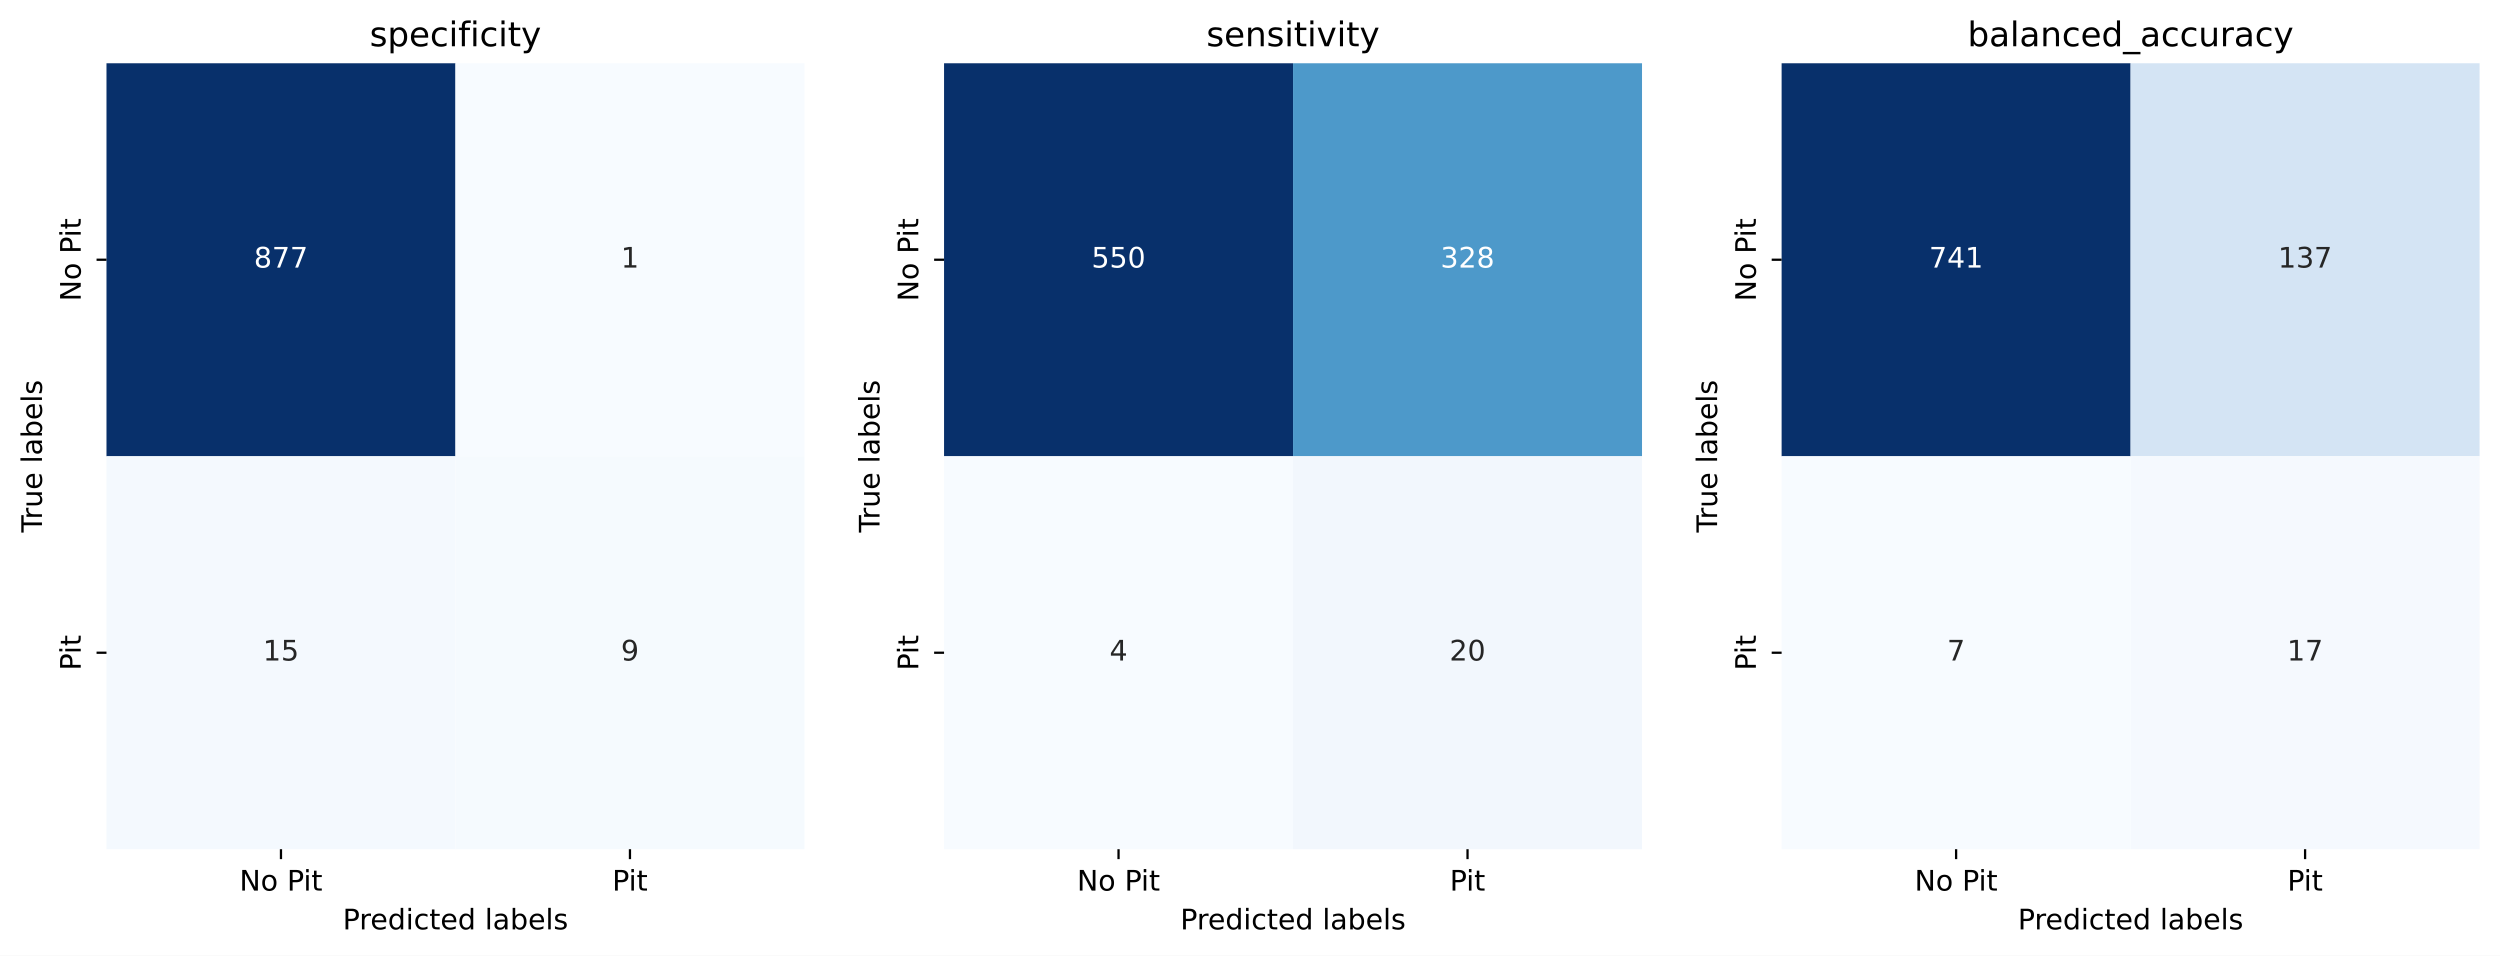
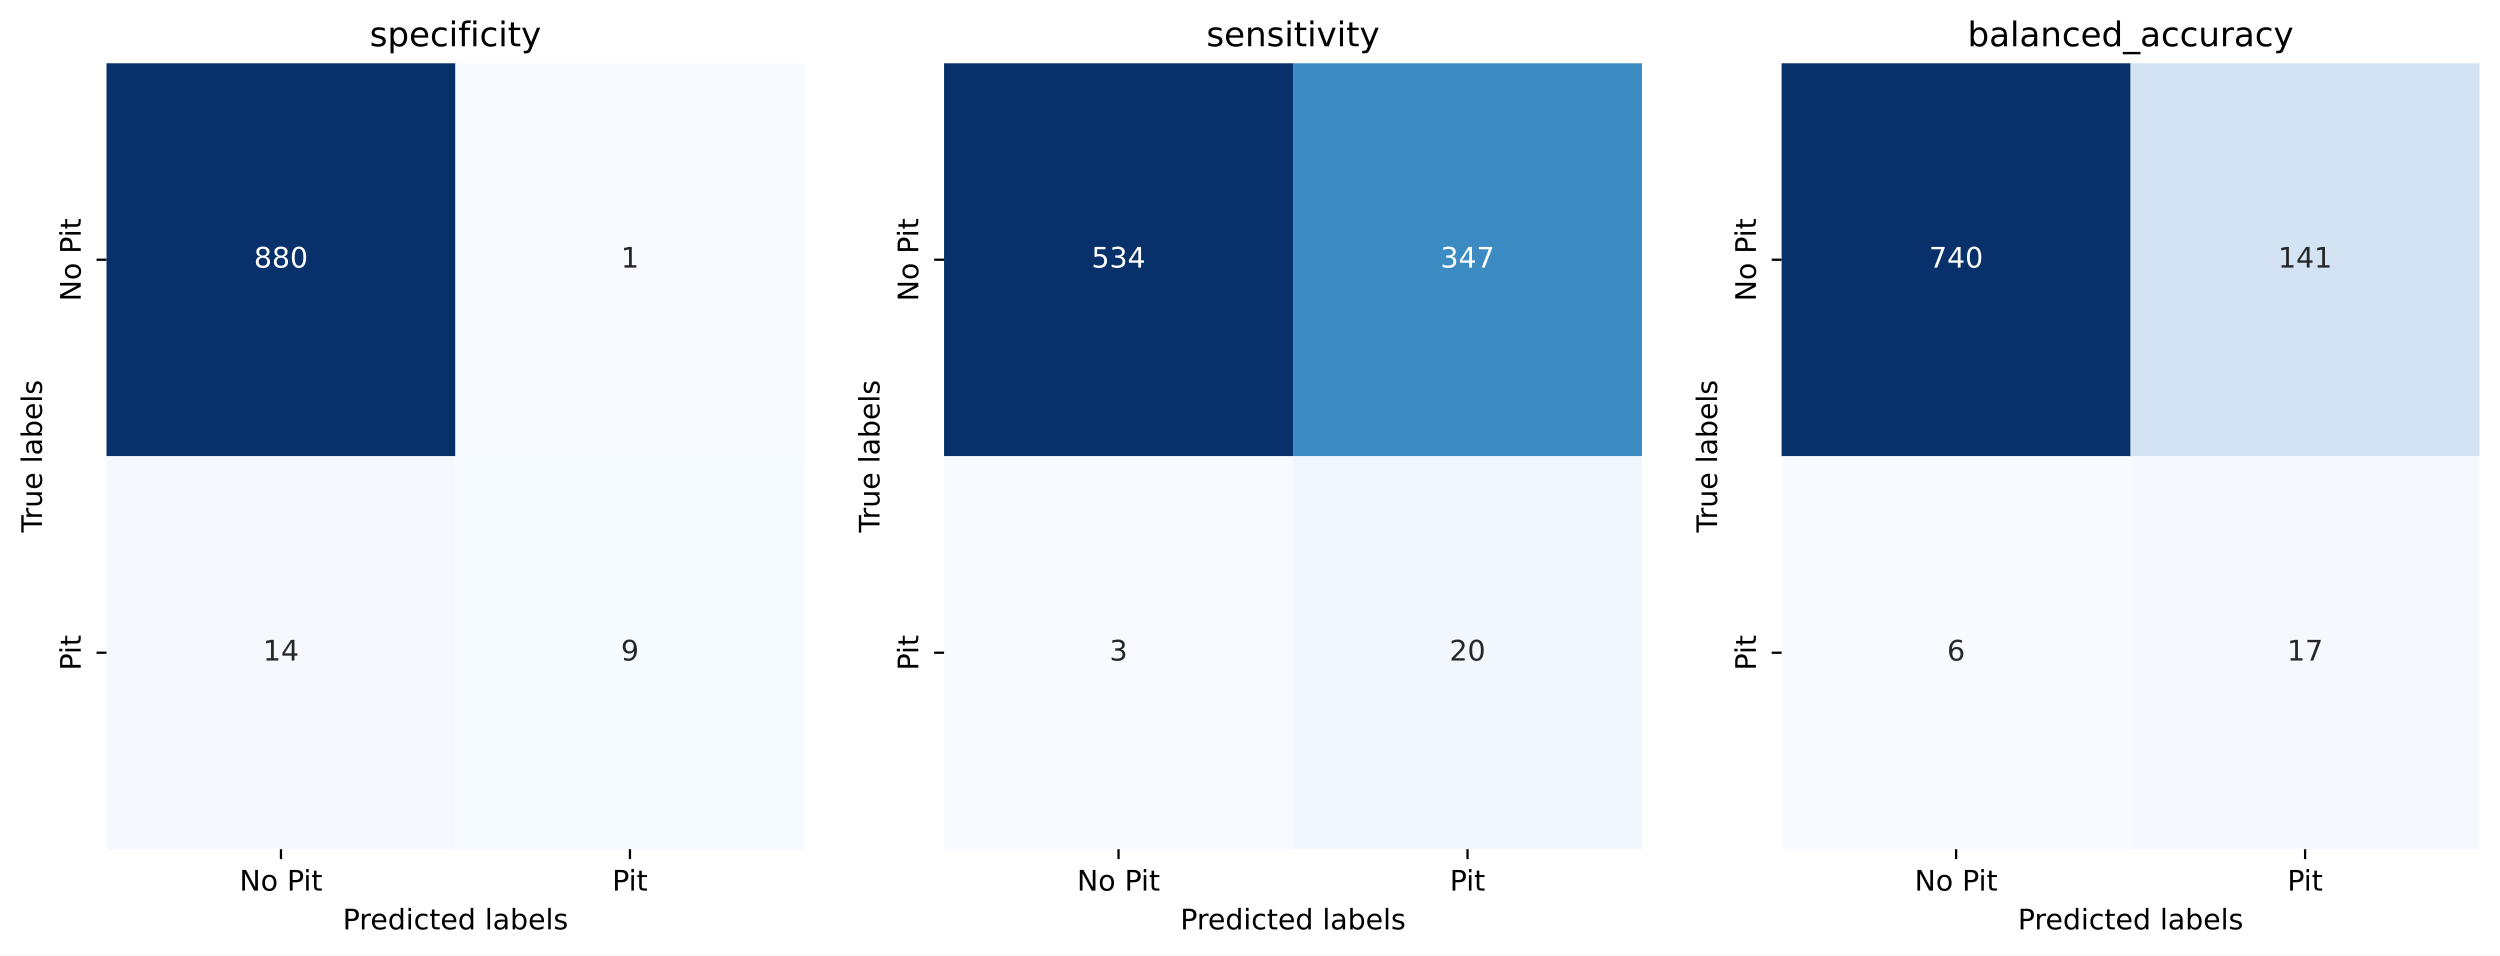
<svg xmlns="http://www.w3.org/2000/svg" xmlns:xlink="http://www.w3.org/1999/xlink" width="881.756pt" height="337.074pt" viewBox="0 0 881.756 337.074" version="1.1">
  <defs>
    <style type="text/css">*{stroke-linejoin: round; stroke-linecap: butt}</style>
  </defs>
  <g id="figure_1">
    <g id="patch_1">
      <path d="M 0 337.074  L 881.756 337.074  L 881.756 0  L 0 0  z " style="fill: #ffffff" />
    </g>
    <g id="axes_1">
      <g id="patch_2">
        <path d="M 37.556 299.518  L 283.733 299.518  L 283.733 22.318  L 37.556 22.318  z " style="fill: #ffffff" />
      </g>
      <g id="QuadMesh_1">
-         <path d="M 37.556 22.318  L 160.644 22.318  L 160.644 160.918  L 37.556 160.918  L 37.556 22.318  " clip-path="url(#p7b2f075389)" style="fill: #08306b" />
-         <path d="M 160.644 22.318  L 283.733 22.318  L 283.733 160.918  L 160.644 160.918  L 160.644 22.318  " clip-path="url(#p7b2f075389)" style="fill: #f7fbff" />
-         <path d="M 37.556 160.918  L 160.644 160.918  L 160.644 299.518  L 37.556 299.518  L 37.556 160.918  " clip-path="url(#p7b2f075389)" style="fill: #f4f9fe" />
-         <path d="M 160.644 160.918  L 283.733 160.918  L 283.733 299.518  L 160.644 299.518  L 160.644 160.918  " clip-path="url(#p7b2f075389)" style="fill: #f5fafe" />
+         <path d="M 37.556 22.318  L 160.644 22.318  L 160.644 160.918  L 37.556 160.918  L 37.556 22.318  " clip-path="url(#p11f48e3923)" style="fill: #08306b" />
+         <path d="M 160.644 22.318  L 283.733 22.318  L 283.733 160.918  L 160.644 160.918  L 160.644 22.318  " clip-path="url(#p11f48e3923)" style="fill: #f7fbff" />
+         <path d="M 37.556 160.918  L 160.644 160.918  L 160.644 299.518  L 37.556 299.518  L 37.556 160.918  " clip-path="url(#p11f48e3923)" style="fill: #f5f9fe" />
+         <path d="M 160.644 160.918  L 283.733 160.918  L 283.733 299.518  L 160.644 299.518  L 160.644 160.918  " clip-path="url(#p11f48e3923)" style="fill: #f5fafe" />
      </g>
      <g id="matplotlib.axis_1">
        <g id="xtick_1">
          <g id="line2d_1">
            <defs>
-               <path id="m31303f933f" d="M 0 0  L 0 3.5  " style="stroke: #000000; stroke-width: 0.8" />
+               <path id="madf006592a" d="M 0 0  L 0 3.5  " style="stroke: #000000; stroke-width: 0.8" />
            </defs>
            <g>
-               <use xlink:href="#m31303f933f" x="99.1" y="299.518" style="stroke: #000000; stroke-width: 0.8" />
+               <use xlink:href="#madf006592a" x="99.1" y="299.518" style="stroke: #000000; stroke-width: 0.8" />
            </g>
          </g>
          <g id="text_1">
            <g transform="translate(84.45974 314.1166) scale(0.1 -0.1)">
              <defs>
                <path id="DejaVuSans-4e" d="M 628 4666  L 1478 4666  L 3547 763  L 3547 4666  L 4159 4666  L 4159 0  L 3309 0  L 1241 3903  L 1241 0  L 628 0  L 628 4666  z " transform="scale(0.015625)" />
                <path id="DejaVuSans-6f" d="M 1959 3097  Q 1497 3097 1228 2736  Q 959 2375 959 1747  Q 959 1119 1226 758  Q 1494 397 1959 397  Q 2419 397 2687 759  Q 2956 1122 2956 1747  Q 2956 2369 2687 2733  Q 2419 3097 1959 3097  z M 1959 3584  Q 2709 3584 3137 3096  Q 3566 2609 3566 1747  Q 3566 888 3137 398  Q 2709 -91 1959 -91  Q 1206 -91 779 398  Q 353 888 353 1747  Q 353 2609 779 3096  Q 1206 3584 1959 3584  z " transform="scale(0.015625)" />
                <path id="DejaVuSans-20" transform="scale(0.015625)" />
                <path id="DejaVuSans-50" d="M 1259 4147  L 1259 2394  L 2053 2394  Q 2494 2394 2734 2622  Q 2975 2850 2975 3272  Q 2975 3691 2734 3919  Q 2494 4147 2053 4147  L 1259 4147  z M 628 4666  L 2053 4666  Q 2838 4666 3239 4311  Q 3641 3956 3641 3272  Q 3641 2581 3239 2228  Q 2838 1875 2053 1875  L 1259 1875  L 1259 0  L 628 0  L 628 4666  z " transform="scale(0.015625)" />
                <path id="DejaVuSans-69" d="M 603 3500  L 1178 3500  L 1178 0  L 603 0  L 603 3500  z M 603 4863  L 1178 4863  L 1178 4134  L 603 4134  L 603 4863  z " transform="scale(0.015625)" />
                <path id="DejaVuSans-74" d="M 1172 4494  L 1172 3500  L 2356 3500  L 2356 3053  L 1172 3053  L 1172 1153  Q 1172 725 1289 603  Q 1406 481 1766 481  L 2356 481  L 2356 0  L 1766 0  Q 1100 0 847 248  Q 594 497 594 1153  L 594 3053  L 172 3053  L 172 3500  L 594 3500  L 594 4494  L 1172 4494  z " transform="scale(0.015625)" />
              </defs>
              <use xlink:href="#DejaVuSans-4e" />
              <use xlink:href="#DejaVuSans-6f" x="74.805" />
              <use xlink:href="#DejaVuSans-20" x="135.986" />
              <use xlink:href="#DejaVuSans-50" x="167.773" />
              <use xlink:href="#DejaVuSans-69" x="225.826" />
              <use xlink:href="#DejaVuSans-74" x="253.609" />
            </g>
          </g>
        </g>
        <g id="xtick_2">
          <g id="line2d_2">
            <g>
-               <use xlink:href="#m31303f933f" x="222.189" y="299.518" style="stroke: #000000; stroke-width: 0.8" />
+               <use xlink:href="#madf006592a" x="222.189" y="299.518" style="stroke: #000000; stroke-width: 0.8" />
            </g>
          </g>
          <g id="text_2">
            <g transform="translate(215.937 314.1166) scale(0.1 -0.1)">
              <use xlink:href="#DejaVuSans-50" />
              <use xlink:href="#DejaVuSans-69" x="58.053" />
              <use xlink:href="#DejaVuSans-74" x="85.836" />
            </g>
          </g>
        </g>
        <g id="text_3">
          <g transform="translate(120.8875 327.7947) scale(0.1 -0.1)">
            <defs>
              <path id="DejaVuSans-72" d="M 2631 2963  Q 2534 3019 2420 3045  Q 2306 3072 2169 3072  Q 1681 3072 1420 2755  Q 1159 2438 1159 1844  L 1159 0  L 581 0  L 581 3500  L 1159 3500  L 1159 2956  Q 1341 3275 1631 3429  Q 1922 3584 2338 3584  Q 2397 3584 2469 3576  Q 2541 3569 2628 3553  L 2631 2963  z " transform="scale(0.015625)" />
              <path id="DejaVuSans-65" d="M 3597 1894  L 3597 1613  L 953 1613  Q 991 1019 1311 708  Q 1631 397 2203 397  Q 2534 397 2845 478  Q 3156 559 3463 722  L 3463 178  Q 3153 47 2828 -22  Q 2503 -91 2169 -91  Q 1331 -91 842 396  Q 353 884 353 1716  Q 353 2575 817 3079  Q 1281 3584 2069 3584  Q 2775 3584 3186 3129  Q 3597 2675 3597 1894  z M 3022 2063  Q 3016 2534 2758 2815  Q 2500 3097 2075 3097  Q 1594 3097 1305 2825  Q 1016 2553 972 2059  L 3022 2063  z " transform="scale(0.015625)" />
              <path id="DejaVuSans-64" d="M 2906 2969  L 2906 4863  L 3481 4863  L 3481 0  L 2906 0  L 2906 525  Q 2725 213 2448 61  Q 2172 -91 1784 -91  Q 1150 -91 751 415  Q 353 922 353 1747  Q 353 2572 751 3078  Q 1150 3584 1784 3584  Q 2172 3584 2448 3432  Q 2725 3281 2906 2969  z M 947 1747  Q 947 1113 1208 752  Q 1469 391 1925 391  Q 2381 391 2643 752  Q 2906 1113 2906 1747  Q 2906 2381 2643 2742  Q 2381 3103 1925 3103  Q 1469 3103 1208 2742  Q 947 2381 947 1747  z " transform="scale(0.015625)" />
              <path id="DejaVuSans-63" d="M 3122 3366  L 3122 2828  Q 2878 2963 2633 3030  Q 2388 3097 2138 3097  Q 1578 3097 1268 2742  Q 959 2388 959 1747  Q 959 1106 1268 751  Q 1578 397 2138 397  Q 2388 397 2633 464  Q 2878 531 3122 666  L 3122 134  Q 2881 22 2623 -34  Q 2366 -91 2075 -91  Q 1284 -91 818 406  Q 353 903 353 1747  Q 353 2603 823 3093  Q 1294 3584 2113 3584  Q 2378 3584 2631 3529  Q 2884 3475 3122 3366  z " transform="scale(0.015625)" />
              <path id="DejaVuSans-6c" d="M 603 4863  L 1178 4863  L 1178 0  L 603 0  L 603 4863  z " transform="scale(0.015625)" />
              <path id="DejaVuSans-61" d="M 2194 1759  Q 1497 1759 1228 1600  Q 959 1441 959 1056  Q 959 750 1161 570  Q 1363 391 1709 391  Q 2188 391 2477 730  Q 2766 1069 2766 1631  L 2766 1759  L 2194 1759  z M 3341 1997  L 3341 0  L 2766 0  L 2766 531  Q 2569 213 2275 61  Q 1981 -91 1556 -91  Q 1019 -91 701 211  Q 384 513 384 1019  Q 384 1609 779 1909  Q 1175 2209 1959 2209  L 2766 2209  L 2766 2266  Q 2766 2663 2505 2880  Q 2244 3097 1772 3097  Q 1472 3097 1187 3025  Q 903 2953 641 2809  L 641 3341  Q 956 3463 1253 3523  Q 1550 3584 1831 3584  Q 2591 3584 2966 3190  Q 3341 2797 3341 1997  z " transform="scale(0.015625)" />
              <path id="DejaVuSans-62" d="M 3116 1747  Q 3116 2381 2855 2742  Q 2594 3103 2138 3103  Q 1681 3103 1420 2742  Q 1159 2381 1159 1747  Q 1159 1113 1420 752  Q 1681 391 2138 391  Q 2594 391 2855 752  Q 3116 1113 3116 1747  z M 1159 2969  Q 1341 3281 1617 3432  Q 1894 3584 2278 3584  Q 2916 3584 3314 3078  Q 3713 2572 3713 1747  Q 3713 922 3314 415  Q 2916 -91 2278 -91  Q 1894 -91 1617 61  Q 1341 213 1159 525  L 1159 0  L 581 0  L 581 4863  L 1159 4863  L 1159 2969  z " transform="scale(0.015625)" />
              <path id="DejaVuSans-73" d="M 2834 3397  L 2834 2853  Q 2591 2978 2328 3040  Q 2066 3103 1784 3103  Q 1356 3103 1142 2972  Q 928 2841 928 2578  Q 928 2378 1081 2264  Q 1234 2150 1697 2047  L 1894 2003  Q 2506 1872 2764 1633  Q 3022 1394 3022 966  Q 3022 478 2636 193  Q 2250 -91 1575 -91  Q 1294 -91 989 -36  Q 684 19 347 128  L 347 722  Q 666 556 975 473  Q 1284 391 1588 391  Q 1994 391 2212 530  Q 2431 669 2431 922  Q 2431 1156 2273 1281  Q 2116 1406 1581 1522  L 1381 1569  Q 847 1681 609 1914  Q 372 2147 372 2553  Q 372 3047 722 3315  Q 1072 3584 1716 3584  Q 2034 3584 2315 3537  Q 2597 3491 2834 3397  z " transform="scale(0.015625)" />
            </defs>
            <use xlink:href="#DejaVuSans-50" />
            <use xlink:href="#DejaVuSans-72" x="58.553" />
            <use xlink:href="#DejaVuSans-65" x="97.416" />
            <use xlink:href="#DejaVuSans-64" x="158.939" />
            <use xlink:href="#DejaVuSans-69" x="222.416" />
            <use xlink:href="#DejaVuSans-63" x="250.199" />
            <use xlink:href="#DejaVuSans-74" x="305.18" />
            <use xlink:href="#DejaVuSans-65" x="344.389" />
            <use xlink:href="#DejaVuSans-64" x="405.912" />
            <use xlink:href="#DejaVuSans-20" x="469.389" />
            <use xlink:href="#DejaVuSans-6c" x="501.176" />
            <use xlink:href="#DejaVuSans-61" x="528.959" />
            <use xlink:href="#DejaVuSans-62" x="590.238" />
            <use xlink:href="#DejaVuSans-65" x="653.715" />
            <use xlink:href="#DejaVuSans-6c" x="715.238" />
            <use xlink:href="#DejaVuSans-73" x="743.021" />
          </g>
        </g>
      </g>
      <g id="matplotlib.axis_2">
        <g id="ytick_1">
          <g id="line2d_3">
            <defs>
-               <path id="m4bb78af2fd" d="M 0 0  L -3.5 0  " style="stroke: #000000; stroke-width: 0.8" />
+               <path id="mea57065500" d="M 0 0  L -3.5 0  " style="stroke: #000000; stroke-width: 0.8" />
            </defs>
            <g>
-               <use xlink:href="#m4bb78af2fd" x="37.556" y="91.618" style="stroke: #000000; stroke-width: 0.8" />
+               <use xlink:href="#mea57065500" x="37.556" y="91.618" style="stroke: #000000; stroke-width: 0.8" />
            </g>
          </g>
          <g id="text_4">
            <g transform="translate(28.47656 106.2588) rotate(-90) scale(0.1 -0.1)">
              <use xlink:href="#DejaVuSans-4e" />
              <use xlink:href="#DejaVuSans-6f" x="74.805" />
              <use xlink:href="#DejaVuSans-20" x="135.986" />
              <use xlink:href="#DejaVuSans-50" x="167.773" />
              <use xlink:href="#DejaVuSans-69" x="225.826" />
              <use xlink:href="#DejaVuSans-74" x="253.609" />
            </g>
          </g>
        </g>
        <g id="ytick_2">
          <g id="line2d_4">
            <g>
-               <use xlink:href="#m4bb78af2fd" x="37.556" y="230.218" style="stroke: #000000; stroke-width: 0.8" />
+               <use xlink:href="#mea57065500" x="37.556" y="230.218" style="stroke: #000000; stroke-width: 0.8" />
            </g>
          </g>
          <g id="text_5">
            <g transform="translate(28.47656 236.4697) rotate(-90) scale(0.1 -0.1)">
              <use xlink:href="#DejaVuSans-50" />
              <use xlink:href="#DejaVuSans-69" x="58.053" />
              <use xlink:href="#DejaVuSans-74" x="85.836" />
            </g>
          </g>
        </g>
        <g id="text_6">
          <g transform="translate(14.79844 187.822) rotate(-90) scale(0.1 -0.1)">
            <defs>
              <path id="DejaVuSans-54" d="M -19 4666  L 3928 4666  L 3928 4134  L 2272 4134  L 2272 0  L 1638 0  L 1638 4134  L -19 4134  L -19 4666  z " transform="scale(0.015625)" />
              <path id="DejaVuSans-75" d="M 544 1381  L 544 3500  L 1119 3500  L 1119 1403  Q 1119 906 1312 657  Q 1506 409 1894 409  Q 2359 409 2629 706  Q 2900 1003 2900 1516  L 2900 3500  L 3475 3500  L 3475 0  L 2900 0  L 2900 538  Q 2691 219 2414 64  Q 2138 -91 1772 -91  Q 1169 -91 856 284  Q 544 659 544 1381  z M 1991 3584  L 1991 3584  z " transform="scale(0.015625)" />
            </defs>
            <use xlink:href="#DejaVuSans-54" />
            <use xlink:href="#DejaVuSans-72" x="46.334" />
            <use xlink:href="#DejaVuSans-75" x="87.447" />
            <use xlink:href="#DejaVuSans-65" x="150.826" />
            <use xlink:href="#DejaVuSans-20" x="212.35" />
            <use xlink:href="#DejaVuSans-6c" x="244.137" />
            <use xlink:href="#DejaVuSans-61" x="271.92" />
            <use xlink:href="#DejaVuSans-62" x="333.199" />
            <use xlink:href="#DejaVuSans-65" x="396.676" />
            <use xlink:href="#DejaVuSans-6c" x="458.199" />
            <use xlink:href="#DejaVuSans-73" x="485.982" />
          </g>
        </g>
      </g>
      <g id="text_7">
        <g style="fill: #ffffff" transform="translate(89.55662 94.3775) scale(0.1 -0.1)">
          <defs>
            <path id="DejaVuSans-38" d="M 2034 2216  Q 1584 2216 1326 1975  Q 1069 1734 1069 1313  Q 1069 891 1326 650  Q 1584 409 2034 409  Q 2484 409 2743 651  Q 3003 894 3003 1313  Q 3003 1734 2745 1975  Q 2488 2216 2034 2216  z M 1403 2484  Q 997 2584 770 2862  Q 544 3141 544 3541  Q 544 4100 942 4425  Q 1341 4750 2034 4750  Q 2731 4750 3128 4425  Q 3525 4100 3525 3541  Q 3525 3141 3298 2862  Q 3072 2584 2669 2484  Q 3125 2378 3379 2068  Q 3634 1759 3634 1313  Q 3634 634 3220 271  Q 2806 -91 2034 -91  Q 1263 -91 848 271  Q 434 634 434 1313  Q 434 1759 690 2068  Q 947 2378 1403 2484  z M 1172 3481  Q 1172 3119 1398 2916  Q 1625 2713 2034 2713  Q 2441 2713 2670 2916  Q 2900 3119 2900 3481  Q 2900 3844 2670 4047  Q 2441 4250 2034 4250  Q 1625 4250 1398 4047  Q 1172 3844 1172 3481  z " transform="scale(0.015625)" />
-             <path id="DejaVuSans-37" d="M 525 4666  L 3525 4666  L 3525 4397  L 1831 0  L 1172 0  L 2766 4134  L 525 4134  L 525 4666  z " transform="scale(0.015625)" />
+             <path id="DejaVuSans-30" d="M 2034 4250  Q 1547 4250 1301 3770  Q 1056 3291 1056 2328  Q 1056 1369 1301 889  Q 1547 409 2034 409  Q 2525 409 2770 889  Q 3016 1369 3016 2328  Q 3016 3291 2770 3770  Q 2525 4250 2034 4250  z M 2034 4750  Q 2819 4750 3233 4129  Q 3647 3509 3647 2328  Q 3647 1150 3233 529  Q 2819 -91 2034 -91  Q 1250 -91 836 529  Q 422 1150 422 2328  Q 422 3509 836 4129  Q 1250 4750 2034 4750  z " transform="scale(0.015625)" />
          </defs>
          <use xlink:href="#DejaVuSans-38" />
-           <use xlink:href="#DejaVuSans-37" x="63.623" />
-           <use xlink:href="#DejaVuSans-37" x="127.246" />
+           <use xlink:href="#DejaVuSans-38" x="63.623" />
+           <use xlink:href="#DejaVuSans-30" x="127.246" />
        </g>
      </g>
      <g id="text_8">
        <g style="fill: #262626" transform="translate(219.0074 94.3775) scale(0.1 -0.1)">
          <defs>
            <path id="DejaVuSans-31" d="M 794 531  L 1825 531  L 1825 4091  L 703 3866  L 703 4441  L 1819 4666  L 2450 4666  L 2450 531  L 3481 531  L 3481 0  L 794 0  L 794 531  z " transform="scale(0.015625)" />
          </defs>
          <use xlink:href="#DejaVuSans-31" />
        </g>
      </g>
      <g id="text_9">
        <g style="fill: #262626" transform="translate(92.73787 232.9775) scale(0.1 -0.1)">
          <defs>
-             <path id="DejaVuSans-35" d="M 691 4666  L 3169 4666  L 3169 4134  L 1269 4134  L 1269 2991  Q 1406 3038 1543 3061  Q 1681 3084 1819 3084  Q 2600 3084 3056 2656  Q 3513 2228 3513 1497  Q 3513 744 3044 326  Q 2575 -91 1722 -91  Q 1428 -91 1123 -41  Q 819 9 494 109  L 494 744  Q 775 591 1075 516  Q 1375 441 1709 441  Q 2250 441 2565 725  Q 2881 1009 2881 1497  Q 2881 1984 2565 2268  Q 2250 2553 1709 2553  Q 1456 2553 1204 2497  Q 953 2441 691 2322  L 691 4666  z " transform="scale(0.015625)" />
+             <path id="DejaVuSans-34" d="M 2419 4116  L 825 1625  L 2419 1625  L 2419 4116  z M 2253 4666  L 3047 4666  L 3047 1625  L 3713 1625  L 3713 1100  L 3047 1100  L 3047 0  L 2419 0  L 2419 1100  L 313 1100  L 313 1709  L 2253 4666  z " transform="scale(0.015625)" />
          </defs>
          <use xlink:href="#DejaVuSans-31" />
-           <use xlink:href="#DejaVuSans-35" x="63.623" />
+           <use xlink:href="#DejaVuSans-34" x="63.623" />
        </g>
      </g>
      <g id="text_10">
        <g style="fill: #262626" transform="translate(219.0074 232.9775) scale(0.1 -0.1)">
          <defs>
            <path id="DejaVuSans-39" d="M 703 97  L 703 672  Q 941 559 1184 500  Q 1428 441 1663 441  Q 2288 441 2617 861  Q 2947 1281 2994 2138  Q 2813 1869 2534 1725  Q 2256 1581 1919 1581  Q 1219 1581 811 2004  Q 403 2428 403 3163  Q 403 3881 828 4315  Q 1253 4750 1959 4750  Q 2769 4750 3195 4129  Q 3622 3509 3622 2328  Q 3622 1225 3098 567  Q 2575 -91 1691 -91  Q 1453 -91 1209 -44  Q 966 3 703 97  z M 1959 2075  Q 2384 2075 2632 2365  Q 2881 2656 2881 3163  Q 2881 3666 2632 3958  Q 2384 4250 1959 4250  Q 1534 4250 1286 3958  Q 1038 3666 1038 3163  Q 1038 2656 1286 2365  Q 1534 2075 1959 2075  z " transform="scale(0.015625)" />
          </defs>
          <use xlink:href="#DejaVuSans-39" />
        </g>
      </g>
      <g id="text_11">
        <g transform="translate(130.4035 16.31812) scale(0.12 -0.12)">
          <defs>
            <path id="DejaVuSans-70" d="M 1159 525  L 1159 -1331  L 581 -1331  L 581 3500  L 1159 3500  L 1159 2969  Q 1341 3281 1617 3432  Q 1894 3584 2278 3584  Q 2916 3584 3314 3078  Q 3713 2572 3713 1747  Q 3713 922 3314 415  Q 2916 -91 2278 -91  Q 1894 -91 1617 61  Q 1341 213 1159 525  z M 3116 1747  Q 3116 2381 2855 2742  Q 2594 3103 2138 3103  Q 1681 3103 1420 2742  Q 1159 2381 1159 1747  Q 1159 1113 1420 752  Q 1681 391 2138 391  Q 2594 391 2855 752  Q 3116 1113 3116 1747  z " transform="scale(0.015625)" />
            <path id="DejaVuSans-66" d="M 2375 4863  L 2375 4384  L 1825 4384  Q 1516 4384 1395 4259  Q 1275 4134 1275 3809  L 1275 3500  L 2222 3500  L 2222 3053  L 1275 3053  L 1275 0  L 697 0  L 697 3053  L 147 3053  L 147 3500  L 697 3500  L 697 3744  Q 697 4328 969 4595  Q 1241 4863 1831 4863  L 2375 4863  z " transform="scale(0.015625)" />
            <path id="DejaVuSans-79" d="M 2059 -325  Q 1816 -950 1584 -1140  Q 1353 -1331 966 -1331  L 506 -1331  L 506 -850  L 844 -850  Q 1081 -850 1212 -737  Q 1344 -625 1503 -206  L 1606 56  L 191 3500  L 800 3500  L 1894 763  L 2988 3500  L 3597 3500  L 2059 -325  z " transform="scale(0.015625)" />
          </defs>
          <use xlink:href="#DejaVuSans-73" />
          <use xlink:href="#DejaVuSans-70" x="52.1" />
          <use xlink:href="#DejaVuSans-65" x="115.576" />
          <use xlink:href="#DejaVuSans-63" x="177.1" />
          <use xlink:href="#DejaVuSans-69" x="232.08" />
          <use xlink:href="#DejaVuSans-66" x="259.863" />
          <use xlink:href="#DejaVuSans-69" x="295.068" />
          <use xlink:href="#DejaVuSans-63" x="322.852" />
          <use xlink:href="#DejaVuSans-69" x="377.832" />
          <use xlink:href="#DejaVuSans-74" x="405.615" />
          <use xlink:href="#DejaVuSans-79" x="444.824" />
        </g>
      </g>
    </g>
    <g id="axes_2">
      <g id="patch_3">
        <path d="M 332.968 299.518  L 579.144 299.518  L 579.144 22.318  L 332.968 22.318  z " style="fill: #ffffff" />
      </g>
      <g id="QuadMesh_2">
-         <path d="M 332.968 22.318  L 456.056 22.318  L 456.056 160.918  L 332.968 160.918  L 332.968 22.318  " clip-path="url(#pff0c1e0170)" style="fill: #08306b" />
-         <path d="M 456.056 22.318  L 579.144 22.318  L 579.144 160.918  L 456.056 160.918  L 456.056 22.318  " clip-path="url(#pff0c1e0170)" style="fill: #4d99ca" />
-         <path d="M 332.968 160.918  L 456.056 160.918  L 456.056 299.518  L 332.968 299.518  L 332.968 160.918  " clip-path="url(#pff0c1e0170)" style="fill: #f7fbff" />
-         <path d="M 456.056 160.918  L 579.144 160.918  L 579.144 299.518  L 456.056 299.518  L 456.056 160.918  " clip-path="url(#pff0c1e0170)" style="fill: #f2f7fd" />
+         <path d="M 332.968 22.318  L 456.056 22.318  L 456.056 160.918  L 332.968 160.918  L 332.968 22.318  " clip-path="url(#p16e1b36e68)" style="fill: #08306b" />
+         <path d="M 456.056 22.318  L 579.144 22.318  L 579.144 160.918  L 456.056 160.918  L 456.056 22.318  " clip-path="url(#p16e1b36e68)" style="fill: #3c8cc3" />
+         <path d="M 332.968 160.918  L 456.056 160.918  L 456.056 299.518  L 332.968 299.518  L 332.968 160.918  " clip-path="url(#p16e1b36e68)" style="fill: #f7fbff" />
+         <path d="M 456.056 160.918  L 579.144 160.918  L 579.144 299.518  L 456.056 299.518  L 456.056 160.918  " clip-path="url(#p16e1b36e68)" style="fill: #f1f7fd" />
      </g>
      <g id="matplotlib.axis_3">
        <g id="xtick_3">
          <g id="line2d_5">
            <g>
-               <use xlink:href="#m31303f933f" x="394.512" y="299.518" style="stroke: #000000; stroke-width: 0.8" />
+               <use xlink:href="#madf006592a" x="394.512" y="299.518" style="stroke: #000000; stroke-width: 0.8" />
            </g>
          </g>
          <g id="text_12">
            <g transform="translate(379.8715 314.1166) scale(0.1 -0.1)">
              <use xlink:href="#DejaVuSans-4e" />
              <use xlink:href="#DejaVuSans-6f" x="74.805" />
              <use xlink:href="#DejaVuSans-20" x="135.986" />
              <use xlink:href="#DejaVuSans-50" x="167.773" />
              <use xlink:href="#DejaVuSans-69" x="225.826" />
              <use xlink:href="#DejaVuSans-74" x="253.609" />
            </g>
          </g>
        </g>
        <g id="xtick_4">
          <g id="line2d_6">
            <g>
-               <use xlink:href="#m31303f933f" x="517.6" y="299.518" style="stroke: #000000; stroke-width: 0.8" />
+               <use xlink:href="#madf006592a" x="517.6" y="299.518" style="stroke: #000000; stroke-width: 0.8" />
            </g>
          </g>
          <g id="text_13">
            <g transform="translate(511.3488 314.1166) scale(0.1 -0.1)">
              <use xlink:href="#DejaVuSans-50" />
              <use xlink:href="#DejaVuSans-69" x="58.053" />
              <use xlink:href="#DejaVuSans-74" x="85.836" />
            </g>
          </g>
        </g>
        <g id="text_14">
          <g transform="translate(416.2992 327.7947) scale(0.1 -0.1)">
            <use xlink:href="#DejaVuSans-50" />
            <use xlink:href="#DejaVuSans-72" x="58.553" />
            <use xlink:href="#DejaVuSans-65" x="97.416" />
            <use xlink:href="#DejaVuSans-64" x="158.939" />
            <use xlink:href="#DejaVuSans-69" x="222.416" />
            <use xlink:href="#DejaVuSans-63" x="250.199" />
            <use xlink:href="#DejaVuSans-74" x="305.18" />
            <use xlink:href="#DejaVuSans-65" x="344.389" />
            <use xlink:href="#DejaVuSans-64" x="405.912" />
            <use xlink:href="#DejaVuSans-20" x="469.389" />
            <use xlink:href="#DejaVuSans-6c" x="501.176" />
            <use xlink:href="#DejaVuSans-61" x="528.959" />
            <use xlink:href="#DejaVuSans-62" x="590.238" />
            <use xlink:href="#DejaVuSans-65" x="653.715" />
            <use xlink:href="#DejaVuSans-6c" x="715.238" />
            <use xlink:href="#DejaVuSans-73" x="743.021" />
          </g>
        </g>
      </g>
      <g id="matplotlib.axis_4">
        <g id="ytick_3">
          <g id="line2d_7">
            <g>
-               <use xlink:href="#m4bb78af2fd" x="332.968" y="91.618" style="stroke: #000000; stroke-width: 0.8" />
+               <use xlink:href="#mea57065500" x="332.968" y="91.618" style="stroke: #000000; stroke-width: 0.8" />
            </g>
          </g>
          <g id="text_15">
            <g transform="translate(323.8883 106.2588) rotate(-90) scale(0.1 -0.1)">
              <use xlink:href="#DejaVuSans-4e" />
              <use xlink:href="#DejaVuSans-6f" x="74.805" />
              <use xlink:href="#DejaVuSans-20" x="135.986" />
              <use xlink:href="#DejaVuSans-50" x="167.773" />
              <use xlink:href="#DejaVuSans-69" x="225.826" />
              <use xlink:href="#DejaVuSans-74" x="253.609" />
            </g>
          </g>
        </g>
        <g id="ytick_4">
          <g id="line2d_8">
            <g>
-               <use xlink:href="#m4bb78af2fd" x="332.968" y="230.218" style="stroke: #000000; stroke-width: 0.8" />
+               <use xlink:href="#mea57065500" x="332.968" y="230.218" style="stroke: #000000; stroke-width: 0.8" />
            </g>
          </g>
          <g id="text_16">
            <g transform="translate(323.8883 236.4697) rotate(-90) scale(0.1 -0.1)">
              <use xlink:href="#DejaVuSans-50" />
              <use xlink:href="#DejaVuSans-69" x="58.053" />
              <use xlink:href="#DejaVuSans-74" x="85.836" />
            </g>
          </g>
        </g>
        <g id="text_17">
          <g transform="translate(310.2102 187.822) rotate(-90) scale(0.1 -0.1)">
            <use xlink:href="#DejaVuSans-54" />
            <use xlink:href="#DejaVuSans-72" x="46.334" />
            <use xlink:href="#DejaVuSans-75" x="87.447" />
            <use xlink:href="#DejaVuSans-65" x="150.826" />
            <use xlink:href="#DejaVuSans-20" x="212.35" />
            <use xlink:href="#DejaVuSans-6c" x="244.137" />
            <use xlink:href="#DejaVuSans-61" x="271.92" />
            <use xlink:href="#DejaVuSans-62" x="333.199" />
            <use xlink:href="#DejaVuSans-65" x="396.676" />
            <use xlink:href="#DejaVuSans-6c" x="458.199" />
            <use xlink:href="#DejaVuSans-73" x="485.982" />
          </g>
        </g>
      </g>
      <g id="text_18">
        <g style="fill: #ffffff" transform="translate(384.9684 94.3775) scale(0.1 -0.1)">
          <defs>
-             <path id="DejaVuSans-30" d="M 2034 4250  Q 1547 4250 1301 3770  Q 1056 3291 1056 2328  Q 1056 1369 1301 889  Q 1547 409 2034 409  Q 2525 409 2770 889  Q 3016 1369 3016 2328  Q 3016 3291 2770 3770  Q 2525 4250 2034 4250  z M 2034 4750  Q 2819 4750 3233 4129  Q 3647 3509 3647 2328  Q 3647 1150 3233 529  Q 2819 -91 2034 -91  Q 1250 -91 836 529  Q 422 1150 422 2328  Q 422 3509 836 4129  Q 1250 4750 2034 4750  z " transform="scale(0.015625)" />
+             <path id="DejaVuSans-35" d="M 691 4666  L 3169 4666  L 3169 4134  L 1269 4134  L 1269 2991  Q 1406 3038 1543 3061  Q 1681 3084 1819 3084  Q 2600 3084 3056 2656  Q 3513 2228 3513 1497  Q 3513 744 3044 326  Q 2575 -91 1722 -91  Q 1428 -91 1123 -41  Q 819 9 494 109  L 494 744  Q 775 591 1075 516  Q 1375 441 1709 441  Q 2250 441 2565 725  Q 2881 1009 2881 1497  Q 2881 1984 2565 2268  Q 2250 2553 1709 2553  Q 1456 2553 1204 2497  Q 953 2441 691 2322  L 691 4666  z " transform="scale(0.015625)" />
+             <path id="DejaVuSans-33" d="M 2597 2516  Q 3050 2419 3304 2112  Q 3559 1806 3559 1356  Q 3559 666 3084 287  Q 2609 -91 1734 -91  Q 1441 -91 1130 -33  Q 819 25 488 141  L 488 750  Q 750 597 1062 519  Q 1375 441 1716 441  Q 2309 441 2620 675  Q 2931 909 2931 1356  Q 2931 1769 2642 2001  Q 2353 2234 1838 2234  L 1294 2234  L 1294 2753  L 1863 2753  Q 2328 2753 2575 2939  Q 2822 3125 2822 3475  Q 2822 3834 2567 4026  Q 2313 4219 1838 4219  Q 1578 4219 1281 4162  Q 984 4106 628 3988  L 628 4550  Q 988 4650 1302 4700  Q 1616 4750 1894 4750  Q 2613 4750 3031 4423  Q 3450 4097 3450 3541  Q 3450 3153 3228 2886  Q 3006 2619 2597 2516  z " transform="scale(0.015625)" />
          </defs>
          <use xlink:href="#DejaVuSans-35" />
-           <use xlink:href="#DejaVuSans-35" x="63.623" />
-           <use xlink:href="#DejaVuSans-30" x="127.246" />
+           <use xlink:href="#DejaVuSans-33" x="63.623" />
+           <use xlink:href="#DejaVuSans-34" x="127.246" />
        </g>
      </g>
      <g id="text_19">
        <g style="fill: #ffffff" transform="translate(508.0566 94.3775) scale(0.1 -0.1)">
          <defs>
-             <path id="DejaVuSans-33" d="M 2597 2516  Q 3050 2419 3304 2112  Q 3559 1806 3559 1356  Q 3559 666 3084 287  Q 2609 -91 1734 -91  Q 1441 -91 1130 -33  Q 819 25 488 141  L 488 750  Q 750 597 1062 519  Q 1375 441 1716 441  Q 2309 441 2620 675  Q 2931 909 2931 1356  Q 2931 1769 2642 2001  Q 2353 2234 1838 2234  L 1294 2234  L 1294 2753  L 1863 2753  Q 2328 2753 2575 2939  Q 2822 3125 2822 3475  Q 2822 3834 2567 4026  Q 2313 4219 1838 4219  Q 1578 4219 1281 4162  Q 984 4106 628 3988  L 628 4550  Q 988 4650 1302 4700  Q 1616 4750 1894 4750  Q 2613 4750 3031 4423  Q 3450 4097 3450 3541  Q 3450 3153 3228 2886  Q 3006 2619 2597 2516  z " transform="scale(0.015625)" />
-             <path id="DejaVuSans-32" d="M 1228 531  L 3431 531  L 3431 0  L 469 0  L 469 531  Q 828 903 1448 1529  Q 2069 2156 2228 2338  Q 2531 2678 2651 2914  Q 2772 3150 2772 3378  Q 2772 3750 2511 3984  Q 2250 4219 1831 4219  Q 1534 4219 1204 4116  Q 875 4013 500 3803  L 500 4441  Q 881 4594 1212 4672  Q 1544 4750 1819 4750  Q 2544 4750 2975 4387  Q 3406 4025 3406 3419  Q 3406 3131 3298 2873  Q 3191 2616 2906 2266  Q 2828 2175 2409 1742  Q 1991 1309 1228 531  z " transform="scale(0.015625)" />
+             <path id="DejaVuSans-37" d="M 525 4666  L 3525 4666  L 3525 4397  L 1831 0  L 1172 0  L 2766 4134  L 525 4134  L 525 4666  z " transform="scale(0.015625)" />
          </defs>
          <use xlink:href="#DejaVuSans-33" />
-           <use xlink:href="#DejaVuSans-32" x="63.623" />
-           <use xlink:href="#DejaVuSans-38" x="127.246" />
+           <use xlink:href="#DejaVuSans-34" x="63.623" />
+           <use xlink:href="#DejaVuSans-37" x="127.246" />
        </g>
      </g>
      <g id="text_20">
        <g style="fill: #262626" transform="translate(391.3309 232.9775) scale(0.1 -0.1)">
-           <defs>
-             <path id="DejaVuSans-34" d="M 2419 4116  L 825 1625  L 2419 1625  L 2419 4116  z M 2253 4666  L 3047 4666  L 3047 1625  L 3713 1625  L 3713 1100  L 3047 1100  L 3047 0  L 2419 0  L 2419 1100  L 313 1100  L 313 1709  L 2253 4666  z " transform="scale(0.015625)" />
-           </defs>
-           <use xlink:href="#DejaVuSans-34" />
+           <use xlink:href="#DejaVuSans-33" />
        </g>
      </g>
      <g id="text_21">
        <g style="fill: #262626" transform="translate(511.2379 232.9775) scale(0.1 -0.1)">
+           <defs>
+             <path id="DejaVuSans-32" d="M 1228 531  L 3431 531  L 3431 0  L 469 0  L 469 531  Q 828 903 1448 1529  Q 2069 2156 2228 2338  Q 2531 2678 2651 2914  Q 2772 3150 2772 3378  Q 2772 3750 2511 3984  Q 2250 4219 1831 4219  Q 1534 4219 1204 4116  Q 875 4013 500 3803  L 500 4441  Q 881 4594 1212 4672  Q 1544 4750 1819 4750  Q 2544 4750 2975 4387  Q 3406 4025 3406 3419  Q 3406 3131 3298 2873  Q 3191 2616 2906 2266  Q 2828 2175 2409 1742  Q 1991 1309 1228 531  z " transform="scale(0.015625)" />
+           </defs>
          <use xlink:href="#DejaVuSans-32" />
          <use xlink:href="#DejaVuSans-30" x="63.623" />
        </g>
      </g>
      <g id="text_22">
        <g transform="translate(425.5031 16.31812) scale(0.12 -0.12)">
          <defs>
            <path id="DejaVuSans-6e" d="M 3513 2113  L 3513 0  L 2938 0  L 2938 2094  Q 2938 2591 2744 2837  Q 2550 3084 2163 3084  Q 1697 3084 1428 2787  Q 1159 2491 1159 1978  L 1159 0  L 581 0  L 581 3500  L 1159 3500  L 1159 2956  Q 1366 3272 1645 3428  Q 1925 3584 2291 3584  Q 2894 3584 3203 3211  Q 3513 2838 3513 2113  z " transform="scale(0.015625)" />
            <path id="DejaVuSans-76" d="M 191 3500  L 800 3500  L 1894 563  L 2988 3500  L 3597 3500  L 2284 0  L 1503 0  L 191 3500  z " transform="scale(0.015625)" />
          </defs>
          <use xlink:href="#DejaVuSans-73" />
          <use xlink:href="#DejaVuSans-65" x="52.1" />
          <use xlink:href="#DejaVuSans-6e" x="113.623" />
          <use xlink:href="#DejaVuSans-73" x="177.002" />
          <use xlink:href="#DejaVuSans-69" x="229.102" />
          <use xlink:href="#DejaVuSans-74" x="256.885" />
          <use xlink:href="#DejaVuSans-69" x="296.094" />
          <use xlink:href="#DejaVuSans-76" x="323.877" />
          <use xlink:href="#DejaVuSans-69" x="383.057" />
          <use xlink:href="#DejaVuSans-74" x="410.84" />
          <use xlink:href="#DejaVuSans-79" x="450.049" />
        </g>
      </g>
    </g>
    <g id="axes_3">
      <g id="patch_4">
        <path d="M 628.38 299.518  L 874.556 299.518  L 874.556 22.318  L 628.38 22.318  z " style="fill: #ffffff" />
      </g>
      <g id="QuadMesh_3">
-         <path d="M 628.38 22.318  L 751.468 22.318  L 751.468 160.918  L 628.38 160.918  L 628.38 22.318  " clip-path="url(#p803fbf86df)" style="fill: #08306b" />
-         <path d="M 751.468 22.318  L 874.556 22.318  L 874.556 160.918  L 751.468 160.918  L 751.468 22.318  " clip-path="url(#p803fbf86df)" style="fill: #d4e4f4" />
-         <path d="M 628.38 160.918  L 751.468 160.918  L 751.468 299.518  L 628.38 299.518  L 628.38 160.918  " clip-path="url(#p803fbf86df)" style="fill: #f7fbff" />
-         <path d="M 751.468 160.918  L 874.556 160.918  L 874.556 299.518  L 751.468 299.518  L 751.468 160.918  " clip-path="url(#p803fbf86df)" style="fill: #f5f9fe" />
+         <path d="M 628.38 22.318  L 751.468 22.318  L 751.468 160.918  L 628.38 160.918  L 628.38 22.318  " clip-path="url(#p9a87085e03)" style="fill: #08306b" />
+         <path d="M 751.468 22.318  L 874.556 22.318  L 874.556 160.918  L 751.468 160.918  L 751.468 22.318  " clip-path="url(#p9a87085e03)" style="fill: #d3e3f3" />
+         <path d="M 628.38 160.918  L 751.468 160.918  L 751.468 299.518  L 628.38 299.518  L 628.38 160.918  " clip-path="url(#p9a87085e03)" style="fill: #f7fbff" />
+         <path d="M 751.468 160.918  L 874.556 160.918  L 874.556 299.518  L 751.468 299.518  L 751.468 160.918  " clip-path="url(#p9a87085e03)" style="fill: #f5f9fe" />
      </g>
      <g id="matplotlib.axis_5">
        <g id="xtick_5">
          <g id="line2d_9">
            <g>
-               <use xlink:href="#m31303f933f" x="689.924" y="299.518" style="stroke: #000000; stroke-width: 0.8" />
+               <use xlink:href="#madf006592a" x="689.924" y="299.518" style="stroke: #000000; stroke-width: 0.8" />
            </g>
          </g>
          <g id="text_23">
            <g transform="translate(675.2833 314.1166) scale(0.1 -0.1)">
              <use xlink:href="#DejaVuSans-4e" />
              <use xlink:href="#DejaVuSans-6f" x="74.805" />
              <use xlink:href="#DejaVuSans-20" x="135.986" />
              <use xlink:href="#DejaVuSans-50" x="167.773" />
              <use xlink:href="#DejaVuSans-69" x="225.826" />
              <use xlink:href="#DejaVuSans-74" x="253.609" />
            </g>
          </g>
        </g>
        <g id="xtick_6">
          <g id="line2d_10">
            <g>
-               <use xlink:href="#m31303f933f" x="813.012" y="299.518" style="stroke: #000000; stroke-width: 0.8" />
+               <use xlink:href="#madf006592a" x="813.012" y="299.518" style="stroke: #000000; stroke-width: 0.8" />
            </g>
          </g>
          <g id="text_24">
            <g transform="translate(806.7606 314.1166) scale(0.1 -0.1)">
              <use xlink:href="#DejaVuSans-50" />
              <use xlink:href="#DejaVuSans-69" x="58.053" />
              <use xlink:href="#DejaVuSans-74" x="85.836" />
            </g>
          </g>
        </g>
        <g id="text_25">
          <g transform="translate(711.711 327.7947) scale(0.1 -0.1)">
            <use xlink:href="#DejaVuSans-50" />
            <use xlink:href="#DejaVuSans-72" x="58.553" />
            <use xlink:href="#DejaVuSans-65" x="97.416" />
            <use xlink:href="#DejaVuSans-64" x="158.939" />
            <use xlink:href="#DejaVuSans-69" x="222.416" />
            <use xlink:href="#DejaVuSans-63" x="250.199" />
            <use xlink:href="#DejaVuSans-74" x="305.18" />
            <use xlink:href="#DejaVuSans-65" x="344.389" />
            <use xlink:href="#DejaVuSans-64" x="405.912" />
            <use xlink:href="#DejaVuSans-20" x="469.389" />
            <use xlink:href="#DejaVuSans-6c" x="501.176" />
            <use xlink:href="#DejaVuSans-61" x="528.959" />
            <use xlink:href="#DejaVuSans-62" x="590.238" />
            <use xlink:href="#DejaVuSans-65" x="653.715" />
            <use xlink:href="#DejaVuSans-6c" x="715.238" />
            <use xlink:href="#DejaVuSans-73" x="743.021" />
          </g>
        </g>
      </g>
      <g id="matplotlib.axis_6">
        <g id="ytick_5">
          <g id="line2d_11">
            <g>
-               <use xlink:href="#m4bb78af2fd" x="628.38" y="91.618" style="stroke: #000000; stroke-width: 0.8" />
+               <use xlink:href="#mea57065500" x="628.38" y="91.618" style="stroke: #000000; stroke-width: 0.8" />
            </g>
          </g>
          <g id="text_26">
            <g transform="translate(619.3001 106.2588) rotate(-90) scale(0.1 -0.1)">
              <use xlink:href="#DejaVuSans-4e" />
              <use xlink:href="#DejaVuSans-6f" x="74.805" />
              <use xlink:href="#DejaVuSans-20" x="135.986" />
              <use xlink:href="#DejaVuSans-50" x="167.773" />
              <use xlink:href="#DejaVuSans-69" x="225.826" />
              <use xlink:href="#DejaVuSans-74" x="253.609" />
            </g>
          </g>
        </g>
        <g id="ytick_6">
          <g id="line2d_12">
            <g>
-               <use xlink:href="#m4bb78af2fd" x="628.38" y="230.218" style="stroke: #000000; stroke-width: 0.8" />
+               <use xlink:href="#mea57065500" x="628.38" y="230.218" style="stroke: #000000; stroke-width: 0.8" />
            </g>
          </g>
          <g id="text_27">
            <g transform="translate(619.3001 236.4697) rotate(-90) scale(0.1 -0.1)">
              <use xlink:href="#DejaVuSans-50" />
              <use xlink:href="#DejaVuSans-69" x="58.053" />
              <use xlink:href="#DejaVuSans-74" x="85.836" />
            </g>
          </g>
        </g>
        <g id="text_28">
          <g transform="translate(605.622 187.822) rotate(-90) scale(0.1 -0.1)">
            <use xlink:href="#DejaVuSans-54" />
            <use xlink:href="#DejaVuSans-72" x="46.334" />
            <use xlink:href="#DejaVuSans-75" x="87.447" />
            <use xlink:href="#DejaVuSans-65" x="150.826" />
            <use xlink:href="#DejaVuSans-20" x="212.35" />
            <use xlink:href="#DejaVuSans-6c" x="244.137" />
            <use xlink:href="#DejaVuSans-61" x="271.92" />
            <use xlink:href="#DejaVuSans-62" x="333.199" />
            <use xlink:href="#DejaVuSans-65" x="396.676" />
            <use xlink:href="#DejaVuSans-6c" x="458.199" />
            <use xlink:href="#DejaVuSans-73" x="485.982" />
          </g>
        </g>
      </g>
      <g id="text_29">
        <g style="fill: #ffffff" transform="translate(680.3801 94.3775) scale(0.1 -0.1)">
          <use xlink:href="#DejaVuSans-37" />
          <use xlink:href="#DejaVuSans-34" x="63.623" />
-           <use xlink:href="#DejaVuSans-31" x="127.246" />
+           <use xlink:href="#DejaVuSans-30" x="127.246" />
        </g>
      </g>
      <g id="text_30">
        <g style="fill: #262626" transform="translate(803.4684 94.3775) scale(0.1 -0.1)">
          <use xlink:href="#DejaVuSans-31" />
-           <use xlink:href="#DejaVuSans-33" x="63.623" />
-           <use xlink:href="#DejaVuSans-37" x="127.246" />
+           <use xlink:href="#DejaVuSans-34" x="63.623" />
+           <use xlink:href="#DejaVuSans-31" x="127.246" />
        </g>
      </g>
      <g id="text_31">
        <g style="fill: #262626" transform="translate(686.7426 232.9775) scale(0.1 -0.1)">
-           <use xlink:href="#DejaVuSans-37" />
+           <defs>
+             <path id="DejaVuSans-36" d="M 2113 2584  Q 1688 2584 1439 2293  Q 1191 2003 1191 1497  Q 1191 994 1439 701  Q 1688 409 2113 409  Q 2538 409 2786 701  Q 3034 994 3034 1497  Q 3034 2003 2786 2293  Q 2538 2584 2113 2584  z M 3366 4563  L 3366 3988  Q 3128 4100 2886 4159  Q 2644 4219 2406 4219  Q 1781 4219 1451 3797  Q 1122 3375 1075 2522  Q 1259 2794 1537 2939  Q 1816 3084 2150 3084  Q 2853 3084 3261 2657  Q 3669 2231 3669 1497  Q 3669 778 3244 343  Q 2819 -91 2113 -91  Q 1303 -91 875 529  Q 447 1150 447 2328  Q 447 3434 972 4092  Q 1497 4750 2381 4750  Q 2619 4750 2861 4703  Q 3103 4656 3366 4563  z " transform="scale(0.015625)" />
+           </defs>
+           <use xlink:href="#DejaVuSans-36" />
        </g>
      </g>
      <g id="text_32">
        <g style="fill: #262626" transform="translate(806.6496 232.9775) scale(0.1 -0.1)">
          <use xlink:href="#DejaVuSans-31" />
          <use xlink:href="#DejaVuSans-37" x="63.623" />
        </g>
      </g>
      <g id="text_33">
        <g transform="translate(693.9646 16.31812) scale(0.12 -0.12)">
          <defs>
            <path id="DejaVuSans-5f" d="M 3263 -1063  L 3263 -1509  L -63 -1509  L -63 -1063  L 3263 -1063  z " transform="scale(0.015625)" />
          </defs>
          <use xlink:href="#DejaVuSans-62" />
          <use xlink:href="#DejaVuSans-61" x="63.477" />
          <use xlink:href="#DejaVuSans-6c" x="124.756" />
          <use xlink:href="#DejaVuSans-61" x="152.539" />
          <use xlink:href="#DejaVuSans-6e" x="213.818" />
          <use xlink:href="#DejaVuSans-63" x="277.197" />
          <use xlink:href="#DejaVuSans-65" x="332.178" />
          <use xlink:href="#DejaVuSans-64" x="393.701" />
          <use xlink:href="#DejaVuSans-5f" x="457.178" />
          <use xlink:href="#DejaVuSans-61" x="507.178" />
          <use xlink:href="#DejaVuSans-63" x="568.457" />
          <use xlink:href="#DejaVuSans-63" x="623.438" />
          <use xlink:href="#DejaVuSans-75" x="678.418" />
          <use xlink:href="#DejaVuSans-72" x="741.797" />
          <use xlink:href="#DejaVuSans-61" x="782.91" />
          <use xlink:href="#DejaVuSans-63" x="844.189" />
          <use xlink:href="#DejaVuSans-79" x="899.17" />
        </g>
      </g>
    </g>
  </g>
  <defs>
-     <clipPath id="p7b2f075389">
+     <clipPath id="p11f48e3923">
      <rect x="37.556" y="22.318" width="246.176" height="277.2" />
    </clipPath>
-     <clipPath id="pff0c1e0170">
+     <clipPath id="p16e1b36e68">
      <rect x="332.968" y="22.318" width="246.176" height="277.2" />
    </clipPath>
-     <clipPath id="p803fbf86df">
+     <clipPath id="p9a87085e03">
      <rect x="628.38" y="22.318" width="246.176" height="277.2" />
    </clipPath>
  </defs>
</svg>
